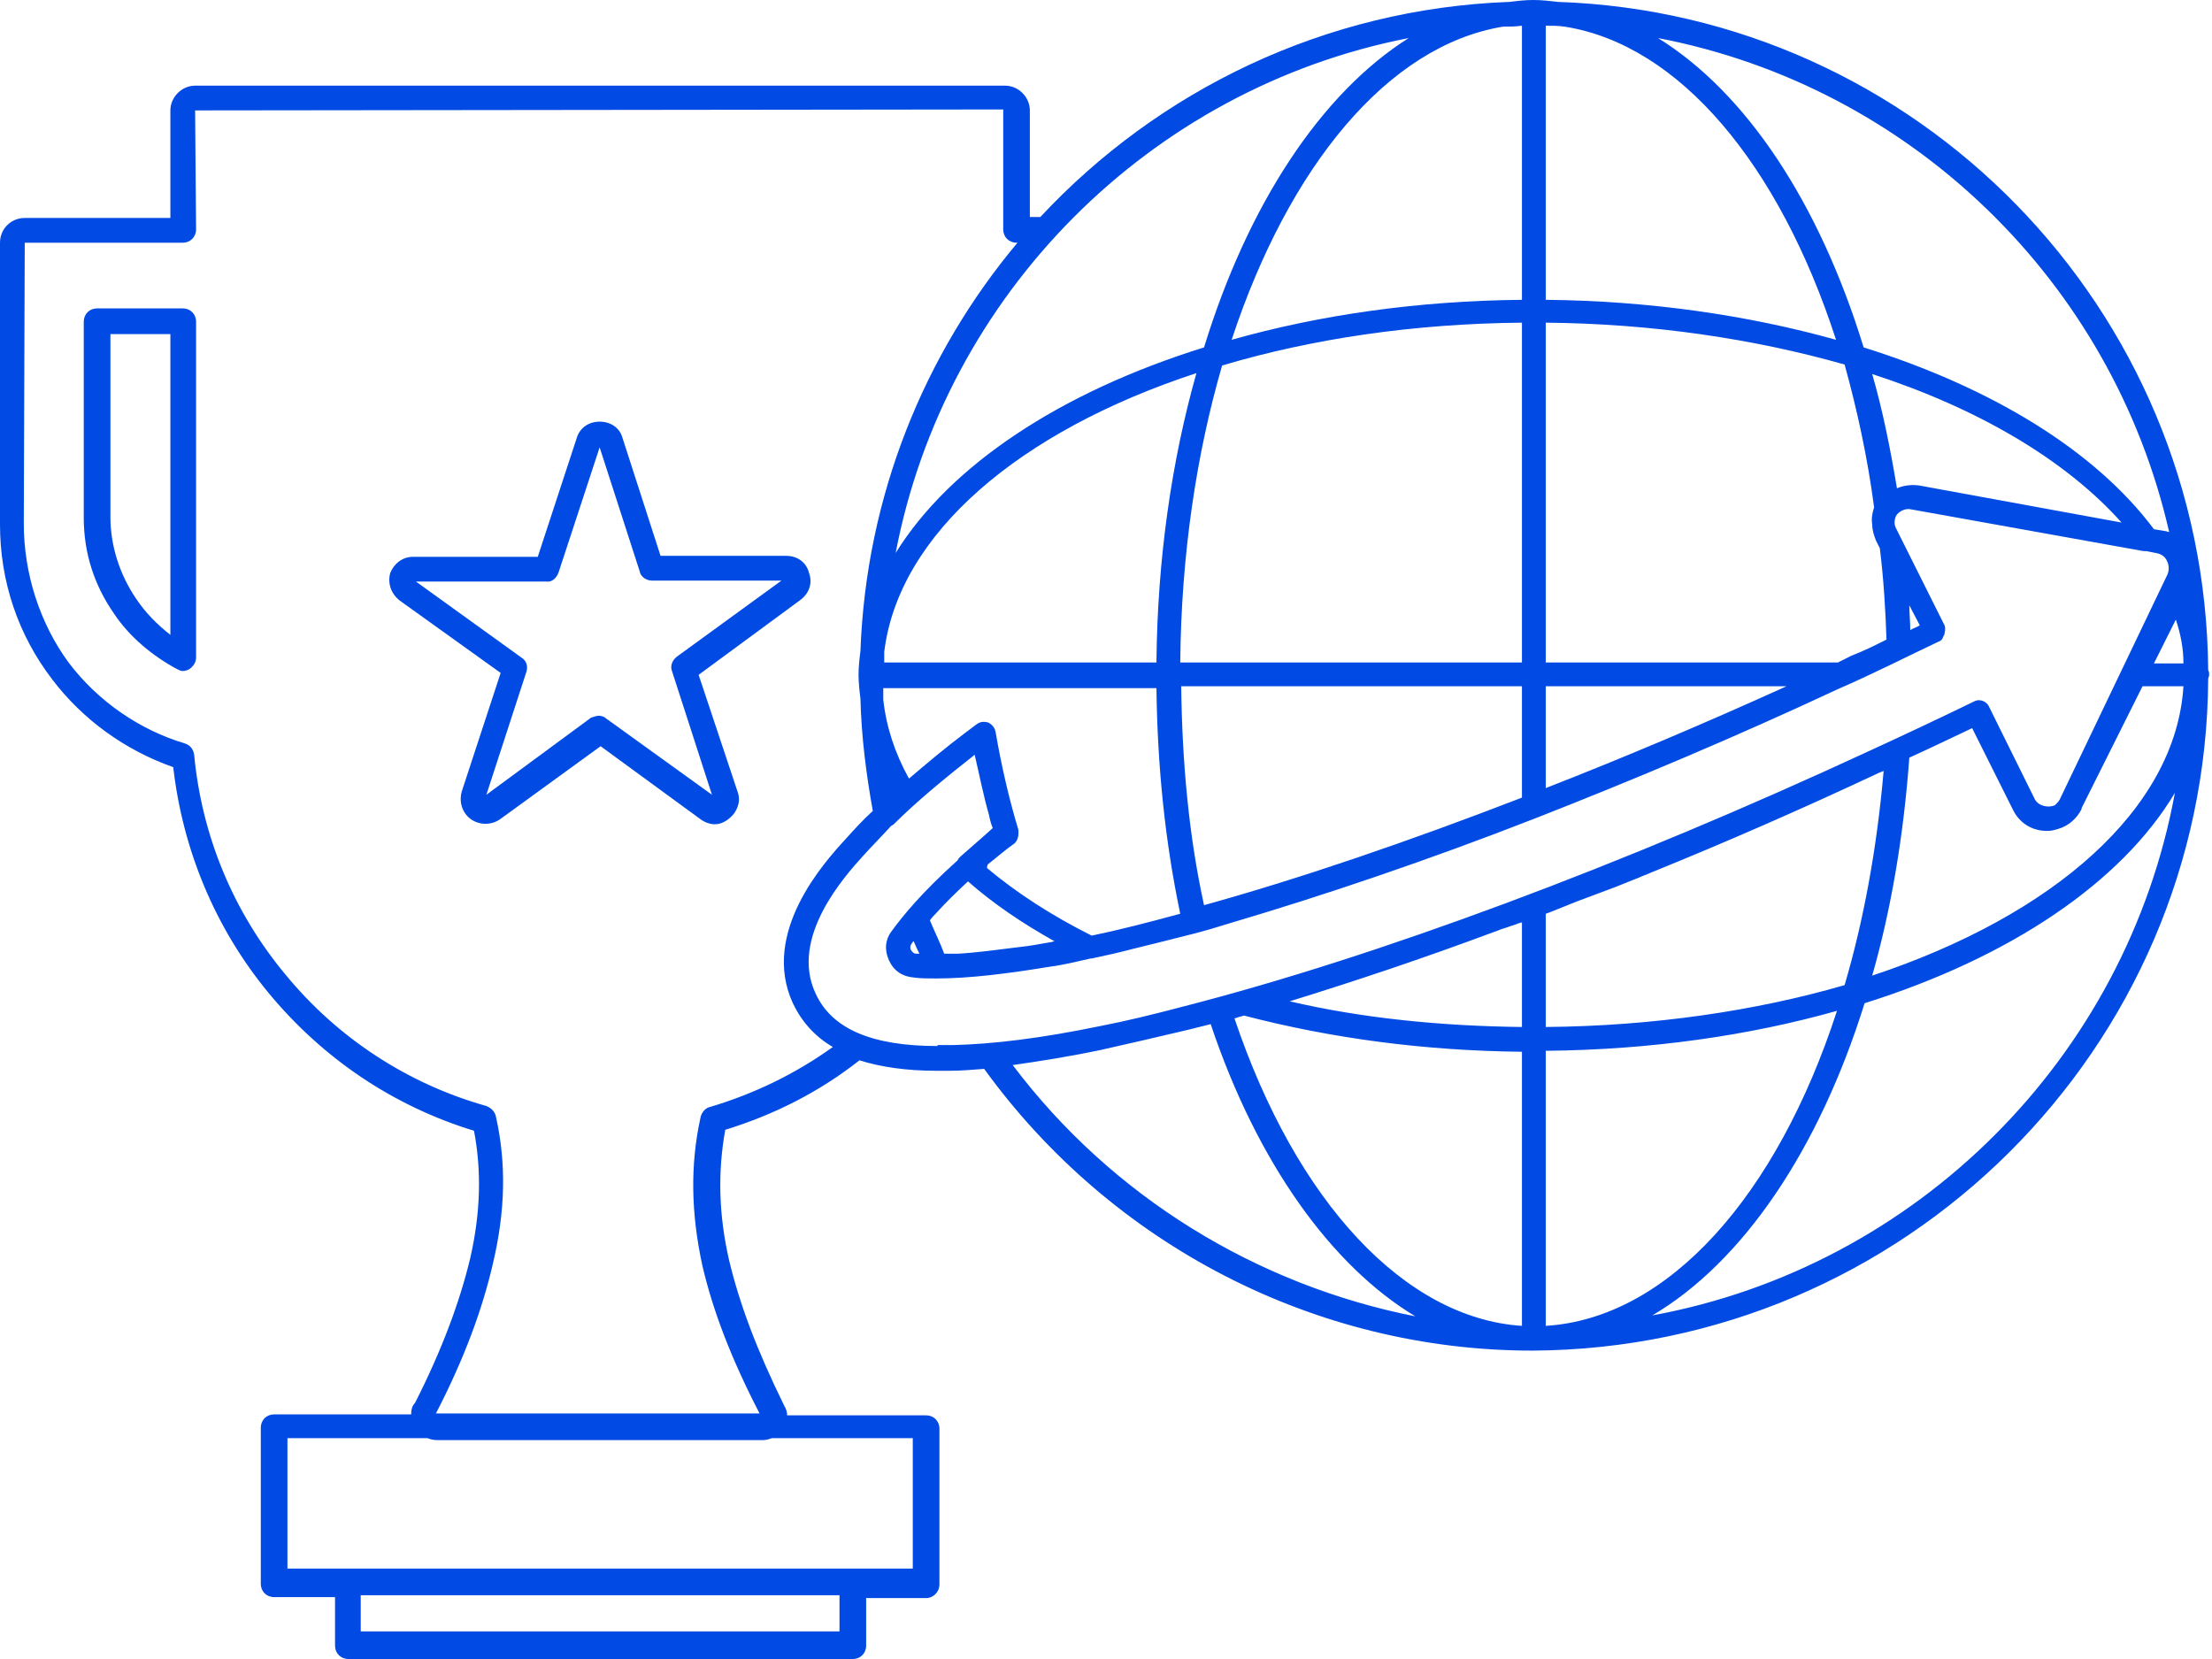
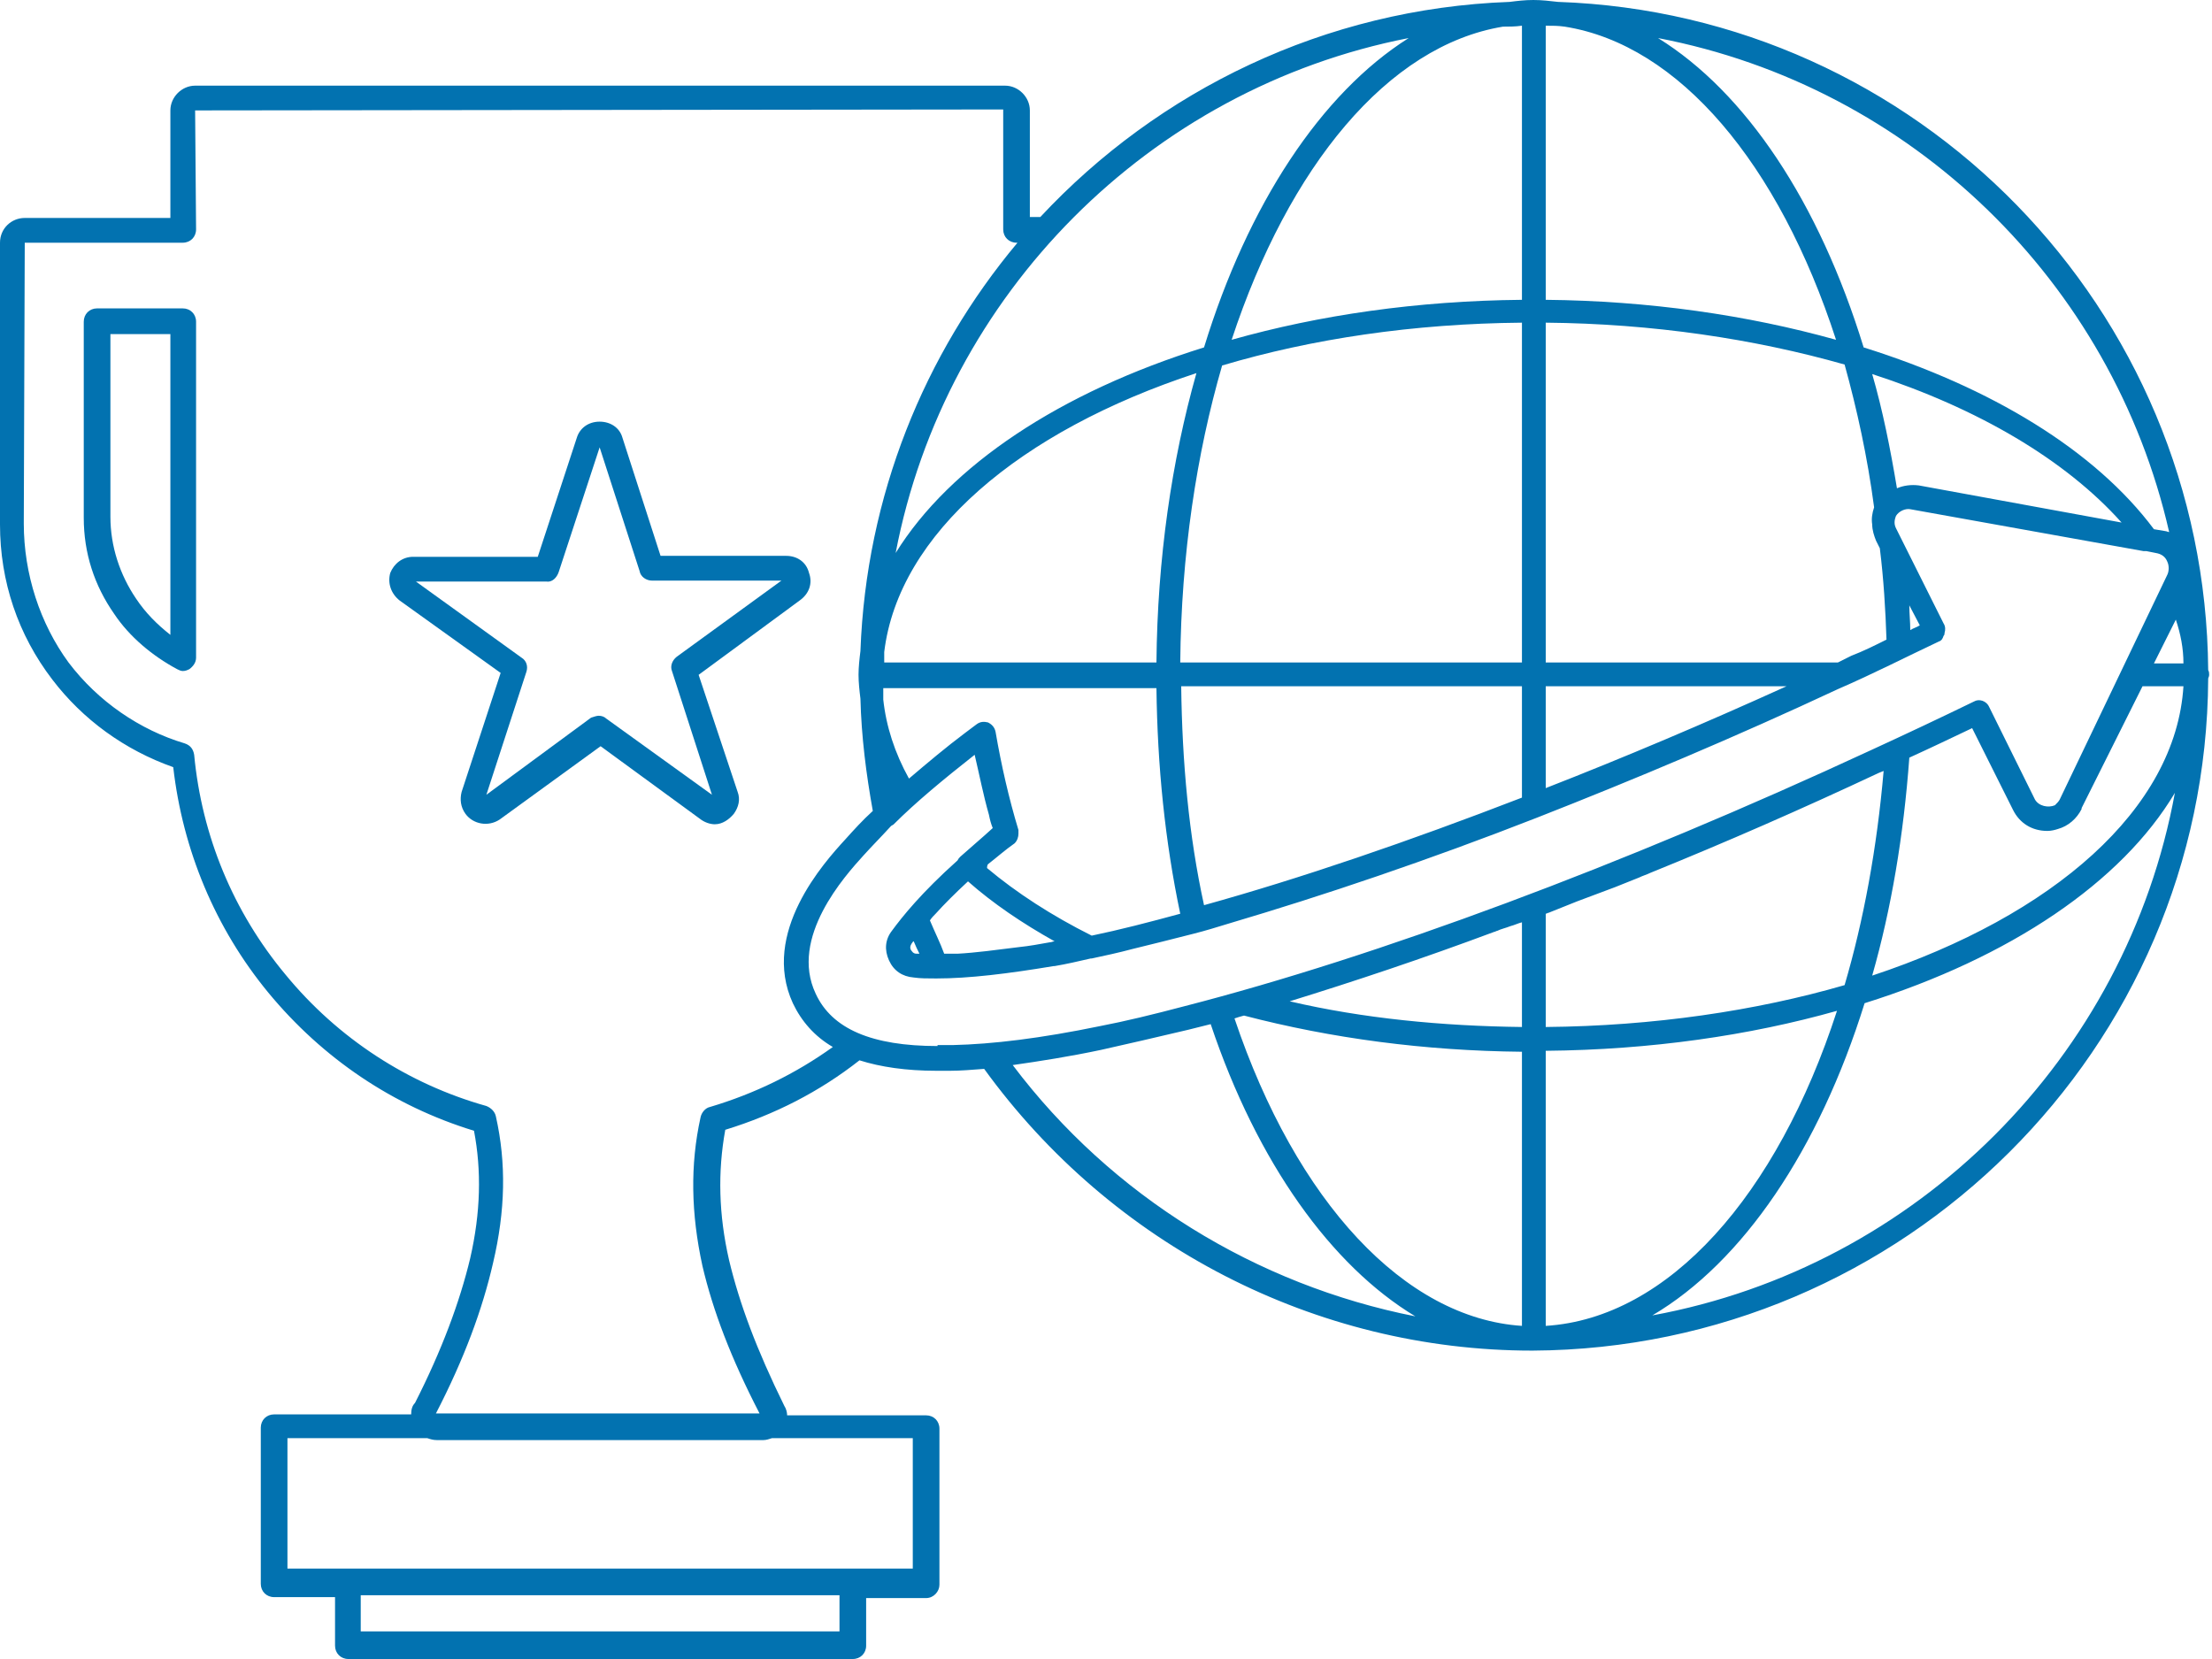
<svg xmlns="http://www.w3.org/2000/svg" width="200" height="150" viewBox="0 0 200 150" fill="none">
-   <path d="M199.656 61.36C199.656 61.274 199.742 61.188 199.742 61.016C199.742 60.843 199.742 60.757 199.656 60.585C199.398 27.883 173.322 1.291 140.878 0.172C140.103 0.086 139.415 0 138.64 0C137.866 0 137.177 0.086 136.489 0.172C119.793 0.775 104.733 8.176 94.062 19.621H93.115V9.983C93.115 8.778 92.083 7.745 90.878 7.745H17.642C16.437 7.745 15.405 8.778 15.405 9.983V19.707H2.238C1.033 19.707 0 20.654 0 21.945V47.418C0 52.582 1.635 57.401 4.733 61.446C7.487 65.06 11.274 67.814 15.663 69.363C16.523 76.85 19.449 83.907 24.268 89.759C29.174 95.697 35.542 100 42.857 102.238C43.546 105.852 43.46 109.639 42.513 113.769C41.566 117.728 39.931 122.117 37.522 126.85C37.263 127.108 37.177 127.453 37.177 127.883H24.785C24.096 127.883 23.58 128.399 23.58 129.088V143.201C23.58 143.89 24.096 144.406 24.785 144.406H30.293V148.795C30.293 149.484 30.809 150 31.497 150H77.108C77.797 150 78.313 149.484 78.313 148.795V144.492H83.735C84.423 144.492 84.94 143.89 84.94 143.287V129.174C84.94 128.485 84.423 127.969 83.735 127.969H71.17C71.17 127.711 71.084 127.367 70.912 127.108C68.416 122.031 66.868 117.9 65.921 113.941C64.974 109.811 64.888 105.938 65.577 102.151C70.052 100.775 74.096 98.709 77.711 95.869C79.604 96.472 81.928 96.816 84.682 96.816H85.886C86.833 96.816 87.866 96.73 88.984 96.644C100.516 112.565 118.933 122.117 138.554 122.117C172.203 121.945 199.484 94.75 199.656 61.36ZM196.73 56.024C197.16 57.315 197.418 58.606 197.418 59.983H194.75L196.73 56.024ZM89.329 78.141C90.103 77.539 90.878 76.85 91.738 76.248C91.997 75.99 92.083 75.645 92.083 75.387C92.083 75.301 92.083 75.129 92.083 75.043C91.222 72.203 90.534 69.191 90.017 66.179C89.931 65.749 89.673 65.49 89.329 65.318C88.984 65.232 88.64 65.232 88.296 65.49C87.952 65.749 87.608 66.007 87.263 66.265C85.542 67.556 83.907 68.933 82.186 70.396C80.895 68.072 80.121 65.663 79.862 63.253C79.862 62.909 79.862 62.565 79.862 62.22H104.561C104.647 69.277 105.336 76.076 106.713 82.616C103.873 83.391 101.205 84.079 98.709 84.596C95.095 82.788 91.91 80.723 89.243 78.485C89.243 78.227 89.329 78.141 89.329 78.141ZM173.58 56.54C173.322 56.713 172.978 56.799 172.719 56.971C172.719 56.196 172.633 55.508 172.633 54.733L173.58 56.54ZM139.759 71.257V62.048H161.532C154.131 65.404 146.816 68.503 139.759 71.257ZM137.608 72.117C127.367 76.076 117.556 79.432 108.864 81.842C107.487 75.559 106.885 68.933 106.799 62.048H137.608V72.117ZM173.494 43.89C172.806 43.804 172.117 43.89 171.515 44.148C170.912 40.534 170.224 37.091 169.277 33.821C178.83 36.919 186.747 41.566 191.824 47.246L173.494 43.89ZM169.449 45.869C169.277 46.386 169.191 46.902 169.277 47.418C169.277 47.935 169.449 48.451 169.621 48.881L169.966 49.57C170.31 52.324 170.482 55.163 170.568 57.831C169.535 58.348 168.503 58.864 167.384 59.294L166.179 59.897H139.759V29.174C149.398 29.26 158.606 30.637 166.781 32.96C167.9 37.005 168.847 41.308 169.449 45.869ZM139.759 27.108V2.324C140.361 2.324 140.878 2.324 141.48 2.41C151.807 4.045 160.843 14.802 166.007 30.723C158.003 28.485 149.053 27.195 139.759 27.108ZM137.608 2.324V27.108C128.141 27.195 119.277 28.485 111.36 30.723C116.523 15.06 125.473 4.131 135.886 2.41C136.403 2.41 137.005 2.41 137.608 2.324ZM137.608 29.174V59.897H106.713C106.799 50.172 108.176 41.05 110.499 33.047C118.589 30.637 127.797 29.26 137.608 29.174ZM104.561 59.897H79.948C79.948 59.553 79.948 59.294 79.948 58.95C81.239 48.279 92.169 38.984 108.176 33.735C105.938 41.652 104.647 50.516 104.561 59.897ZM82.444 85.284C82.53 85.198 82.53 85.112 82.616 85.112C82.788 85.542 82.96 85.886 83.132 86.231C83.046 86.231 82.96 86.231 82.874 86.231C82.53 86.231 82.444 85.972 82.358 85.886C82.272 85.714 82.272 85.542 82.444 85.284ZM84.079 83.219C84.165 83.132 84.165 83.132 84.079 83.219C84.251 82.96 84.423 82.788 84.596 82.616C85.37 81.756 86.317 80.809 87.522 79.69C89.759 81.669 92.427 83.477 95.353 85.112C95.181 85.112 95.095 85.198 94.922 85.198C93.976 85.37 93.029 85.542 92.169 85.628C90.103 85.886 88.21 86.145 86.575 86.231C86.145 86.231 85.8 86.231 85.37 86.231C85.026 85.284 84.51 84.251 84.079 83.219ZM137.608 92.857C130.379 92.771 123.236 92.083 116.609 90.534C122.461 88.726 128.657 86.661 135.112 84.251C135.198 84.251 135.284 84.165 135.37 84.165C135.714 83.993 136.145 83.907 136.575 83.735C136.919 83.649 137.263 83.477 137.608 83.391V92.857ZM112.478 91.824C120.396 93.89 128.83 95.009 137.608 95.095V119.88C127.022 119.191 117.212 108.692 111.618 92.083C111.876 91.997 112.134 91.91 112.478 91.824ZM139.759 95.009C149.225 94.922 158.176 93.632 166.093 91.394C160.671 108.089 150.861 119.191 139.759 119.88V95.009ZM139.759 92.857V82.616C139.845 82.616 139.931 82.53 140.017 82.53C140.878 82.186 141.738 81.842 142.599 81.497C143.029 81.325 143.546 81.153 143.976 80.981C144.664 80.723 145.353 80.465 146.041 80.207C146.73 79.948 147.504 79.604 148.193 79.346C148.537 79.174 148.881 79.088 149.225 78.916C156.024 76.162 162.909 73.15 169.88 69.879L170.31 69.707C169.707 76.678 168.503 83.219 166.781 89.071C158.778 91.394 149.484 92.771 139.759 92.857ZM172.633 68.503C174.527 67.642 176.506 66.695 178.313 65.835L182.014 73.236C182.616 74.441 183.735 75.129 185.112 75.129C185.456 75.129 185.8 75.043 186.059 74.957C187.005 74.699 187.78 74.01 188.21 73.15V73.064L193.718 62.048H197.418C196.73 73.15 185.628 82.788 169.277 88.21C170.998 82.186 172.117 75.559 172.633 68.503ZM196.127 48.107C196.041 48.107 195.869 48.021 195.783 48.021L194.75 47.849C189.415 40.706 180.034 35.026 168.503 31.411C164.458 18.244 157.831 8.348 149.914 3.442C172.805 7.831 190.964 25.473 196.127 48.107ZM127.367 3.442C119.449 8.434 112.823 18.503 108.864 31.411C95.869 35.456 85.886 42.083 80.981 50C85.456 26.592 103.959 8.003 127.367 3.442ZM75.904 147.504H32.616V144.234H75.904V147.504ZM82.53 141.824H25.99V130.034H38.64C38.898 130.12 39.157 130.207 39.501 130.207H69.019C69.277 130.207 69.535 130.12 69.793 130.034H82.53V141.824ZM64.2 100.086C63.769 100.172 63.425 100.602 63.339 101.033C62.392 105.336 62.478 109.725 63.511 114.458C64.458 118.503 66.093 122.806 68.675 127.797H39.415C41.997 122.806 43.632 118.33 44.578 114.2C45.697 109.466 45.783 105.164 44.837 100.947C44.75 100.516 44.406 100.172 43.976 100C36.919 98.021 30.551 93.89 25.818 88.124C21.084 82.444 18.244 75.559 17.556 68.244C17.47 67.728 17.212 67.384 16.695 67.212C12.651 66.007 8.864 63.425 6.196 59.897C3.614 56.368 2.151 51.893 2.151 47.332L2.238 21.945H16.523C17.212 21.945 17.728 21.429 17.728 20.74L17.642 9.983L90.706 9.897V20.74C90.706 21.429 91.222 21.945 91.91 21.945H91.997C83.563 32.014 78.313 44.837 77.797 58.864C77.711 59.553 77.625 60.327 77.625 61.016C77.625 61.704 77.711 62.478 77.797 63.167C77.883 66.609 78.313 69.966 78.916 73.322C77.969 74.182 77.195 75.043 76.42 75.904C74.527 77.969 68.761 84.337 71.687 90.706C72.461 92.341 73.666 93.718 75.301 94.664C71.945 97.074 68.244 98.881 64.2 100.086ZM84.768 94.578C78.83 94.578 75.215 93.029 73.752 89.845C71.343 84.768 76.42 79.174 78.055 77.367C78.83 76.506 79.69 75.645 80.551 74.699C80.637 74.613 80.723 74.613 80.809 74.527C82.788 72.547 85.284 70.482 88.124 68.244C88.554 70.052 88.898 71.859 89.415 73.666C89.501 74.096 89.587 74.441 89.759 74.871C88.726 75.818 87.694 76.678 86.833 77.453C86.747 77.539 86.661 77.625 86.575 77.797C83.305 80.723 81.584 82.874 80.637 84.165C80.034 84.94 79.948 85.886 80.379 86.833C80.809 87.78 81.584 88.296 82.616 88.382C83.219 88.468 83.821 88.468 84.596 88.468H84.682C87.608 88.468 91.136 88.038 95.267 87.349C95.267 87.349 95.267 87.349 95.353 87.349C96.385 87.177 97.504 86.919 98.623 86.661H98.709C99.914 86.403 101.119 86.145 102.41 85.8C104.131 85.37 105.938 84.94 107.917 84.423C108.95 84.165 110.069 83.821 111.188 83.477C119.621 80.981 129.088 77.797 138.984 73.924C147.762 70.482 156.971 66.609 166.179 62.306C169.363 60.929 172.375 59.38 175.301 58.003C175.559 57.917 175.645 57.745 175.731 57.487C175.818 57.401 175.818 57.315 175.818 57.229C175.904 56.971 175.904 56.627 175.731 56.368L171.429 47.763C171.256 47.418 171.256 47.074 171.429 46.644C171.687 46.213 172.289 45.955 172.719 46.041L193.804 49.828C193.89 49.828 193.976 49.828 194.062 49.828L194.923 50C195.439 50.086 195.783 50.344 195.955 50.775C196.127 51.119 196.127 51.635 195.955 51.979L186.231 72.289C186.145 72.461 185.972 72.633 185.8 72.805C185.198 73.064 184.337 72.892 183.993 72.289L179.862 63.941C179.604 63.339 178.916 63.167 178.485 63.425C175.473 64.888 172.375 66.351 169.191 67.814C146.558 78.313 124.527 86.489 107.143 90.964C104.217 91.738 101.721 92.341 99.484 92.771C94.062 93.89 89.759 94.406 86.145 94.492H84.768V94.578ZM91.566 96.299C93.976 95.955 96.73 95.525 99.57 94.922C101.893 94.406 104.475 93.804 107.401 93.115C108.09 92.943 108.778 92.771 109.466 92.599C113.683 105.164 120.396 114.458 127.969 119.019C113.597 116.179 100.516 108.176 91.566 96.299ZM149.398 118.933C157.573 114.114 164.458 103.959 168.589 90.706C181.756 86.575 191.824 79.776 196.644 71.687C192.255 95.611 173.322 114.544 149.398 118.933Z" fill="#014BE4" />
-   <path d="M63.167 61.016L72.289 54.303C73.15 53.7 73.494 52.754 73.15 51.807C72.892 50.775 72.031 50.258 71.084 50.258H59.725L56.282 39.587C56.024 38.64 55.163 38.124 54.217 38.124C53.184 38.124 52.41 38.726 52.151 39.587L48.623 50.344H37.349C36.403 50.344 35.628 50.947 35.284 51.807C35.026 52.754 35.37 53.7 36.145 54.303L45.267 60.843L41.738 71.601C41.566 72.289 41.652 72.978 42.083 73.58C42.771 74.527 44.148 74.785 45.181 74.096L54.303 67.47L63.253 74.01C63.683 74.355 64.2 74.527 64.63 74.527C65.318 74.527 65.921 74.096 66.351 73.58C66.781 72.978 66.954 72.289 66.695 71.601L63.167 61.016ZM54.819 64.974C54.647 64.802 54.389 64.716 54.131 64.716C53.959 64.716 53.7 64.802 53.442 64.888L43.976 71.859L47.59 60.757C47.763 60.241 47.59 59.725 47.16 59.466L37.608 52.582H49.398C49.914 52.668 50.344 52.237 50.516 51.721L54.217 40.447L57.831 51.635C57.917 52.151 58.434 52.496 58.95 52.496H70.654L61.188 59.38C60.757 59.725 60.585 60.241 60.757 60.671L64.372 71.859L54.819 64.974Z" fill="#014BE4" />
-   <path d="M16.523 27.883H8.778C8.089 27.883 7.573 28.399 7.573 29.088V46.816C7.573 50 8.52 52.926 10.327 55.508C11.704 57.573 13.769 59.294 16.007 60.499C16.179 60.585 16.351 60.671 16.523 60.671C16.781 60.671 16.953 60.585 17.126 60.499C17.47 60.241 17.728 59.897 17.728 59.466V29.088C17.728 28.399 17.212 27.883 16.523 27.883ZM15.405 57.401C14.2 56.454 13.167 55.422 12.306 54.131C10.843 51.979 9.983 49.398 9.983 46.73V30.206H15.405V57.401Z" fill="#014BE4" />
+   <path d="M199.656 61.36C199.656 61.274 199.742 61.188 199.742 61.016C199.742 60.843 199.742 60.757 199.656 60.585C199.398 27.883 173.322 1.291 140.878 0.172C140.103 0.086 139.415 0 138.64 0C137.866 0 137.177 0.086 136.489 0.172C119.793 0.775 104.733 8.176 94.062 19.621H93.115V9.983C93.115 8.778 92.083 7.745 90.878 7.745H17.642C16.437 7.745 15.405 8.778 15.405 9.983V19.707H2.238C1.033 19.707 0 20.654 0 21.945V47.418C0 52.582 1.635 57.401 4.733 61.446C7.487 65.06 11.274 67.814 15.663 69.363C16.523 76.85 19.449 83.907 24.268 89.759C29.174 95.697 35.542 100 42.857 102.238C43.546 105.852 43.46 109.639 42.513 113.769C41.566 117.728 39.931 122.117 37.522 126.85C37.263 127.108 37.177 127.453 37.177 127.883H24.785C24.096 127.883 23.58 128.399 23.58 129.088V143.201C23.58 143.89 24.096 144.406 24.785 144.406H30.293V148.795C30.293 149.484 30.809 150 31.497 150H77.108C77.797 150 78.313 149.484 78.313 148.795V144.492H83.735C84.423 144.492 84.94 143.89 84.94 143.287V129.174C84.94 128.485 84.423 127.969 83.735 127.969H71.17C71.17 127.711 71.084 127.367 70.912 127.108C68.416 122.031 66.868 117.9 65.921 113.941C64.974 109.811 64.888 105.938 65.577 102.151C70.052 100.775 74.096 98.709 77.711 95.869C79.604 96.472 81.928 96.816 84.682 96.816H85.886C86.833 96.816 87.866 96.73 88.984 96.644C100.516 112.565 118.933 122.117 138.554 122.117C172.203 121.945 199.484 94.75 199.656 61.36ZM196.73 56.024C197.16 57.315 197.418 58.606 197.418 59.983H194.75L196.73 56.024ZM89.329 78.141C90.103 77.539 90.878 76.85 91.738 76.248C91.997 75.99 92.083 75.645 92.083 75.387C92.083 75.301 92.083 75.129 92.083 75.043C91.222 72.203 90.534 69.191 90.017 66.179C89.931 65.749 89.673 65.49 89.329 65.318C88.984 65.232 88.64 65.232 88.296 65.49C87.952 65.749 87.608 66.007 87.263 66.265C85.542 67.556 83.907 68.933 82.186 70.396C80.895 68.072 80.121 65.663 79.862 63.253C79.862 62.909 79.862 62.565 79.862 62.22H104.561C104.647 69.277 105.336 76.076 106.713 82.616C103.873 83.391 101.205 84.079 98.709 84.596C95.095 82.788 91.91 80.723 89.243 78.485C89.243 78.227 89.329 78.141 89.329 78.141ZM173.58 56.54C173.322 56.713 172.978 56.799 172.719 56.971C172.719 56.196 172.633 55.508 172.633 54.733L173.58 56.54ZM139.759 71.257V62.048H161.532C154.131 65.404 146.816 68.503 139.759 71.257ZM137.608 72.117C127.367 76.076 117.556 79.432 108.864 81.842C107.487 75.559 106.885 68.933 106.799 62.048H137.608V72.117ZM173.494 43.89C172.806 43.804 172.117 43.89 171.515 44.148C170.912 40.534 170.224 37.091 169.277 33.821C178.83 36.919 186.747 41.566 191.824 47.246L173.494 43.89ZM169.449 45.869C169.277 46.386 169.191 46.902 169.277 47.418C169.277 47.935 169.449 48.451 169.621 48.881L169.966 49.57C170.31 52.324 170.482 55.163 170.568 57.831C169.535 58.348 168.503 58.864 167.384 59.294L166.179 59.897H139.759V29.174C149.398 29.26 158.606 30.637 166.781 32.96C167.9 37.005 168.847 41.308 169.449 45.869ZM139.759 27.108V2.324C140.361 2.324 140.878 2.324 141.48 2.41C151.807 4.045 160.843 14.802 166.007 30.723C158.003 28.485 149.053 27.195 139.759 27.108ZM137.608 2.324V27.108C128.141 27.195 119.277 28.485 111.36 30.723C116.523 15.06 125.473 4.131 135.886 2.41C136.403 2.41 137.005 2.41 137.608 2.324ZM137.608 29.174V59.897H106.713C106.799 50.172 108.176 41.05 110.499 33.047C118.589 30.637 127.797 29.26 137.608 29.174ZM104.561 59.897H79.948C79.948 59.553 79.948 59.294 79.948 58.95C81.239 48.279 92.169 38.984 108.176 33.735C105.938 41.652 104.647 50.516 104.561 59.897ZM82.444 85.284C82.53 85.198 82.53 85.112 82.616 85.112C82.788 85.542 82.96 85.886 83.132 86.231C83.046 86.231 82.96 86.231 82.874 86.231C82.53 86.231 82.444 85.972 82.358 85.886C82.272 85.714 82.272 85.542 82.444 85.284ZM84.079 83.219C84.165 83.132 84.165 83.132 84.079 83.219C84.251 82.96 84.423 82.788 84.596 82.616C85.37 81.756 86.317 80.809 87.522 79.69C89.759 81.669 92.427 83.477 95.353 85.112C95.181 85.112 95.095 85.198 94.922 85.198C93.976 85.37 93.029 85.542 92.169 85.628C90.103 85.886 88.21 86.145 86.575 86.231C86.145 86.231 85.8 86.231 85.37 86.231C85.026 85.284 84.51 84.251 84.079 83.219ZM137.608 92.857C130.379 92.771 123.236 92.083 116.609 90.534C122.461 88.726 128.657 86.661 135.112 84.251C135.198 84.251 135.284 84.165 135.37 84.165C135.714 83.993 136.145 83.907 136.575 83.735C136.919 83.649 137.263 83.477 137.608 83.391V92.857ZM112.478 91.824C120.396 93.89 128.83 95.009 137.608 95.095V119.88C127.022 119.191 117.212 108.692 111.618 92.083C111.876 91.997 112.134 91.91 112.478 91.824ZM139.759 95.009C149.225 94.922 158.176 93.632 166.093 91.394C160.671 108.089 150.861 119.191 139.759 119.88V95.009ZM139.759 92.857V82.616C139.845 82.616 139.931 82.53 140.017 82.53C140.878 82.186 141.738 81.842 142.599 81.497C143.029 81.325 143.546 81.153 143.976 80.981C144.664 80.723 145.353 80.465 146.041 80.207C146.73 79.948 147.504 79.604 148.193 79.346C148.537 79.174 148.881 79.088 149.225 78.916C156.024 76.162 162.909 73.15 169.88 69.879L170.31 69.707C169.707 76.678 168.503 83.219 166.781 89.071C158.778 91.394 149.484 92.771 139.759 92.857ZM172.633 68.503C174.527 67.642 176.506 66.695 178.313 65.835L182.014 73.236C182.616 74.441 183.735 75.129 185.112 75.129C185.456 75.129 185.8 75.043 186.059 74.957C187.005 74.699 187.78 74.01 188.21 73.15V73.064L193.718 62.048H197.418C196.73 73.15 185.628 82.788 169.277 88.21C170.998 82.186 172.117 75.559 172.633 68.503ZM196.127 48.107C196.041 48.107 195.869 48.021 195.783 48.021L194.75 47.849C189.415 40.706 180.034 35.026 168.503 31.411C164.458 18.244 157.831 8.348 149.914 3.442C172.805 7.831 190.964 25.473 196.127 48.107ZM127.367 3.442C119.449 8.434 112.823 18.503 108.864 31.411C95.869 35.456 85.886 42.083 80.981 50C85.456 26.592 103.959 8.003 127.367 3.442ZM75.904 147.504H32.616V144.234H75.904V147.504ZM82.53 141.824H25.99V130.034H38.64C38.898 130.12 39.157 130.207 39.501 130.207H69.019C69.277 130.207 69.535 130.12 69.793 130.034H82.53V141.824ZM64.2 100.086C63.769 100.172 63.425 100.602 63.339 101.033C62.392 105.336 62.478 109.725 63.511 114.458C64.458 118.503 66.093 122.806 68.675 127.797H39.415C41.997 122.806 43.632 118.33 44.578 114.2C45.697 109.466 45.783 105.164 44.837 100.947C44.75 100.516 44.406 100.172 43.976 100C36.919 98.021 30.551 93.89 25.818 88.124C21.084 82.444 18.244 75.559 17.556 68.244C17.47 67.728 17.212 67.384 16.695 67.212C12.651 66.007 8.864 63.425 6.196 59.897C3.614 56.368 2.151 51.893 2.151 47.332L2.238 21.945H16.523C17.212 21.945 17.728 21.429 17.728 20.74L17.642 9.983L90.706 9.897V20.74C90.706 21.429 91.222 21.945 91.91 21.945H91.997C83.563 32.014 78.313 44.837 77.797 58.864C77.711 59.553 77.625 60.327 77.625 61.016C77.625 61.704 77.711 62.478 77.797 63.167C77.883 66.609 78.313 69.966 78.916 73.322C77.969 74.182 77.195 75.043 76.42 75.904C74.527 77.969 68.761 84.337 71.687 90.706C72.461 92.341 73.666 93.718 75.301 94.664C71.945 97.074 68.244 98.881 64.2 100.086ZM84.768 94.578C78.83 94.578 75.215 93.029 73.752 89.845C71.343 84.768 76.42 79.174 78.055 77.367C78.83 76.506 79.69 75.645 80.551 74.699C80.637 74.613 80.723 74.613 80.809 74.527C82.788 72.547 85.284 70.482 88.124 68.244C88.554 70.052 88.898 71.859 89.415 73.666C89.501 74.096 89.587 74.441 89.759 74.871C88.726 75.818 87.694 76.678 86.833 77.453C86.747 77.539 86.661 77.625 86.575 77.797C83.305 80.723 81.584 82.874 80.637 84.165C80.034 84.94 79.948 85.886 80.379 86.833C80.809 87.78 81.584 88.296 82.616 88.382C83.219 88.468 83.821 88.468 84.596 88.468H84.682C87.608 88.468 91.136 88.038 95.267 87.349C95.267 87.349 95.267 87.349 95.353 87.349C96.385 87.177 97.504 86.919 98.623 86.661H98.709C99.914 86.403 101.119 86.145 102.41 85.8C104.131 85.37 105.938 84.94 107.917 84.423C108.95 84.165 110.069 83.821 111.188 83.477C119.621 80.981 129.088 77.797 138.984 73.924C147.762 70.482 156.971 66.609 166.179 62.306C169.363 60.929 172.375 59.38 175.301 58.003C175.559 57.917 175.645 57.745 175.731 57.487C175.818 57.401 175.818 57.315 175.818 57.229C175.904 56.971 175.904 56.627 175.731 56.368L171.429 47.763C171.256 47.418 171.256 47.074 171.429 46.644C171.687 46.213 172.289 45.955 172.719 46.041L193.804 49.828C193.89 49.828 193.976 49.828 194.062 49.828L194.923 50C195.439 50.086 195.783 50.344 195.955 50.775C196.127 51.119 196.127 51.635 195.955 51.979L186.231 72.289C186.145 72.461 185.972 72.633 185.8 72.805C185.198 73.064 184.337 72.892 183.993 72.289L179.862 63.941C179.604 63.339 178.916 63.167 178.485 63.425C175.473 64.888 172.375 66.351 169.191 67.814C146.558 78.313 124.527 86.489 107.143 90.964C104.217 91.738 101.721 92.341 99.484 92.771C94.062 93.89 89.759 94.406 86.145 94.492H84.768V94.578ZM91.566 96.299C93.976 95.955 96.73 95.525 99.57 94.922C101.893 94.406 104.475 93.804 107.401 93.115C108.09 92.943 108.778 92.771 109.466 92.599C113.683 105.164 120.396 114.458 127.969 119.019C113.597 116.179 100.516 108.176 91.566 96.299ZM149.398 118.933C157.573 114.114 164.458 103.959 168.589 90.706C181.756 86.575 191.824 79.776 196.644 71.687C192.255 95.611 173.322 114.544 149.398 118.933Z" fill="#0272B0" />
+   <path d="M63.167 61.016L72.289 54.303C73.15 53.7 73.494 52.754 73.15 51.807C72.892 50.775 72.031 50.258 71.084 50.258H59.725L56.282 39.587C56.024 38.64 55.163 38.124 54.217 38.124C53.184 38.124 52.41 38.726 52.151 39.587L48.623 50.344H37.349C36.403 50.344 35.628 50.947 35.284 51.807C35.026 52.754 35.37 53.7 36.145 54.303L45.267 60.843L41.738 71.601C41.566 72.289 41.652 72.978 42.083 73.58C42.771 74.527 44.148 74.785 45.181 74.096L54.303 67.47L63.253 74.01C63.683 74.355 64.2 74.527 64.63 74.527C65.318 74.527 65.921 74.096 66.351 73.58C66.781 72.978 66.954 72.289 66.695 71.601L63.167 61.016ZM54.819 64.974C54.647 64.802 54.389 64.716 54.131 64.716C53.959 64.716 53.7 64.802 53.442 64.888L43.976 71.859L47.59 60.757C47.763 60.241 47.59 59.725 47.16 59.466L37.608 52.582H49.398C49.914 52.668 50.344 52.237 50.516 51.721L54.217 40.447L57.831 51.635C57.917 52.151 58.434 52.496 58.95 52.496H70.654L61.188 59.38C60.757 59.725 60.585 60.241 60.757 60.671L64.372 71.859L54.819 64.974Z" fill="#0272B0" />
+   <path d="M16.523 27.883H8.778C8.089 27.883 7.573 28.399 7.573 29.088V46.816C7.573 50 8.52 52.926 10.327 55.508C11.704 57.573 13.769 59.294 16.007 60.499C16.179 60.585 16.351 60.671 16.523 60.671C16.781 60.671 16.953 60.585 17.126 60.499C17.47 60.241 17.728 59.897 17.728 59.466V29.088C17.728 28.399 17.212 27.883 16.523 27.883ZM15.405 57.401C14.2 56.454 13.167 55.422 12.306 54.131C10.843 51.979 9.983 49.398 9.983 46.73V30.206H15.405V57.401Z" fill="#0272B0" />
</svg>
